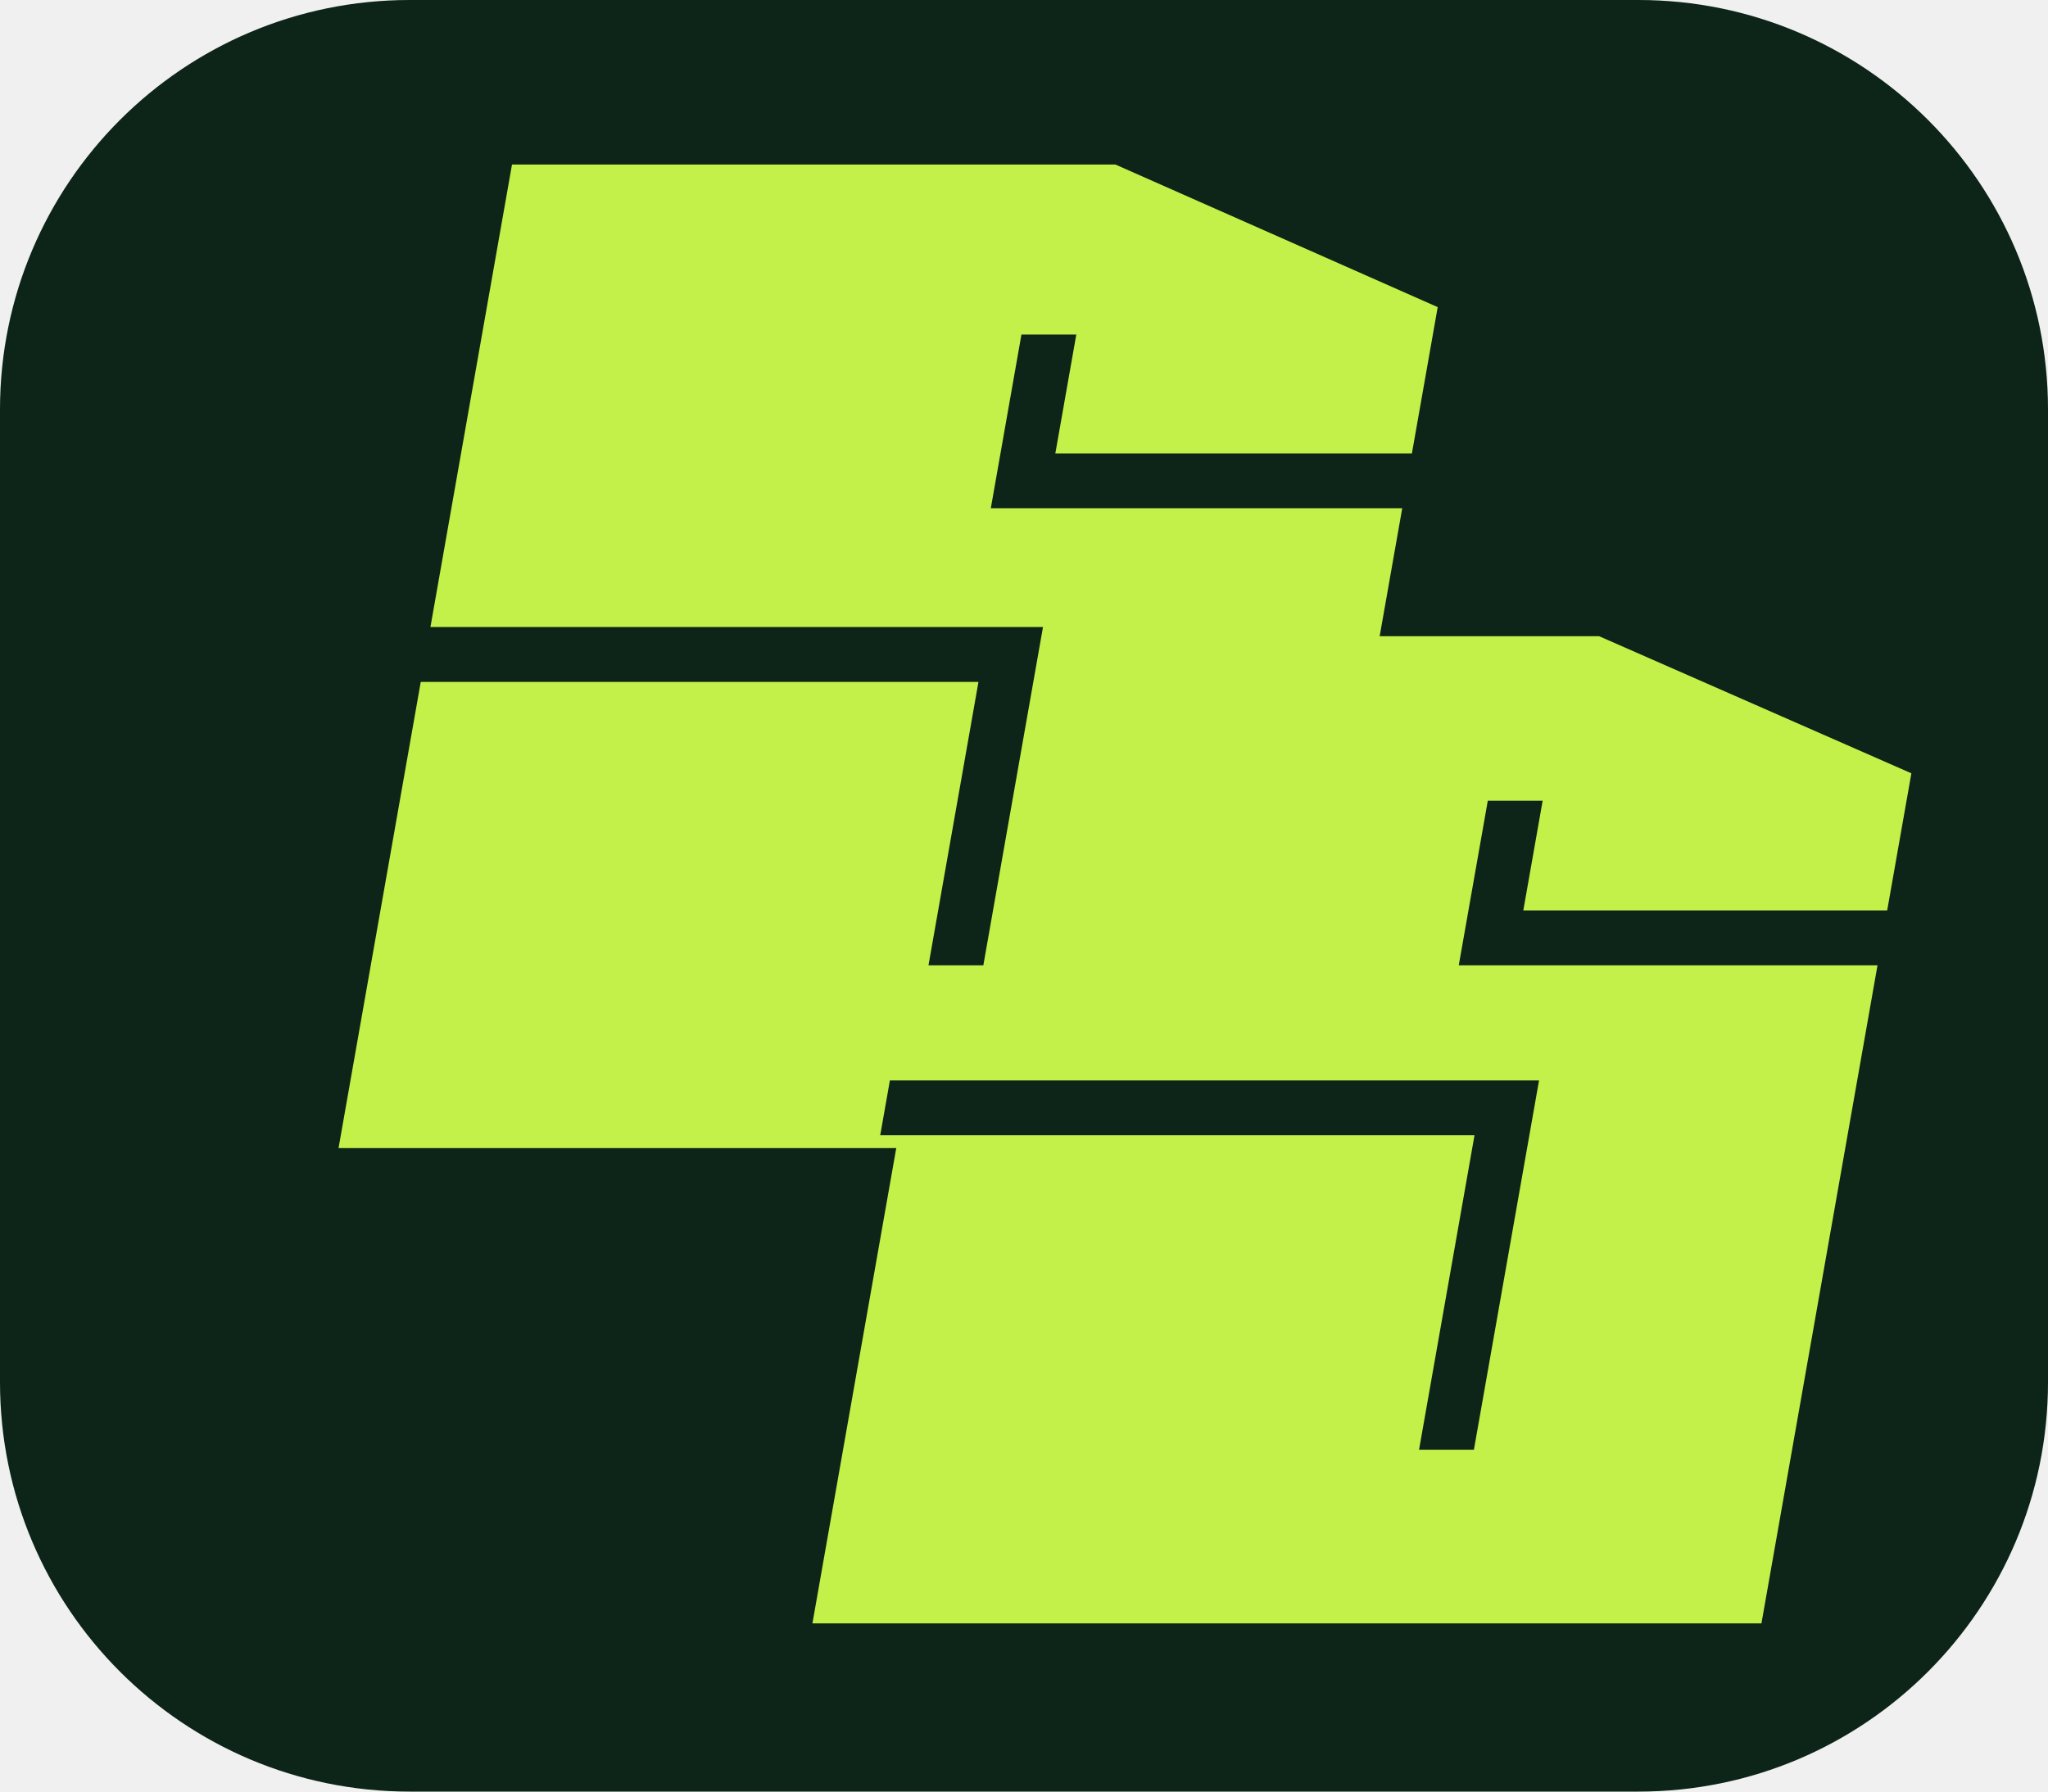
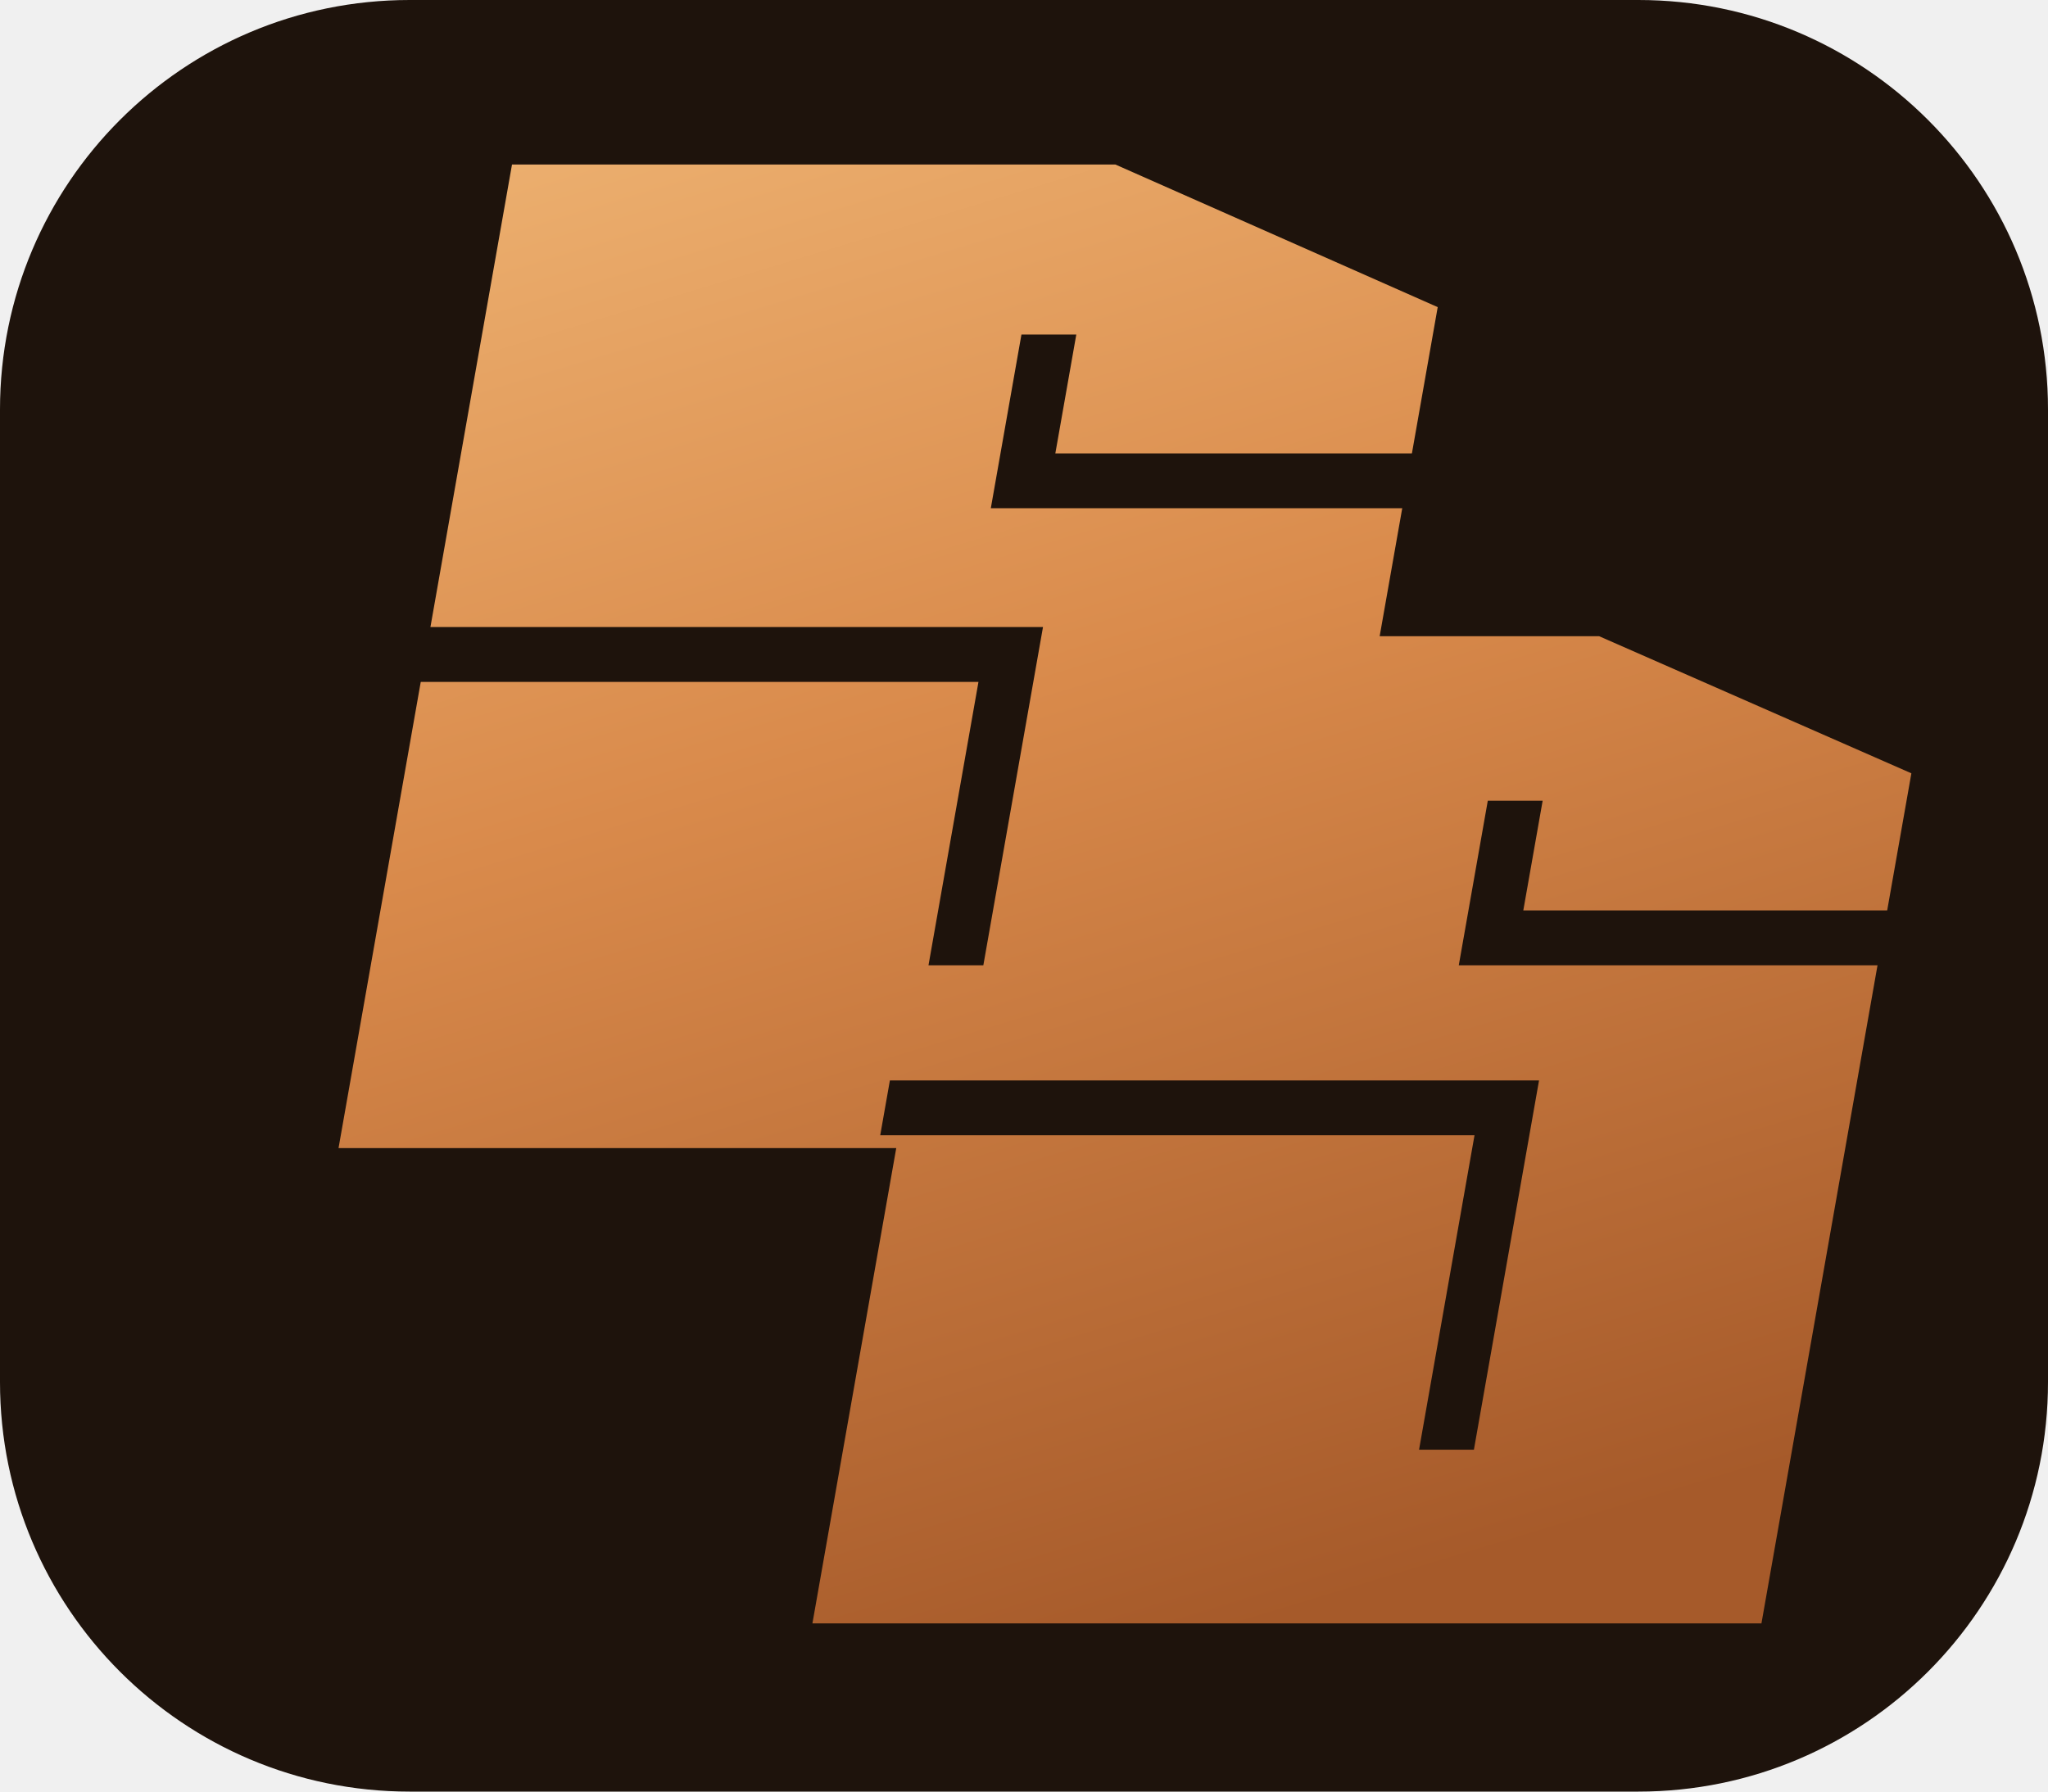
<svg xmlns="http://www.w3.org/2000/svg" viewBox="-14 -9 112 98">
  <defs>
    <mask id="a-m">
      <g transform="skewX(-10) translate(14 0)">
        <path d="M0 0H33L52 7.8V25.8H64L82.4 33.3V79.8H30.5V53.8H0Z" fill="#fff" />
        <g fill="none" stroke="#000" stroke-width="3">
          <path d="M54 17.3H31V9.3" />
          <path d="M-2 26.8H32V43.8" />
          <path d="M84 42.3H61V34.8" />
          <path d="M29.5 51.6H63.5V70.3" />
        </g>
      </g>
    </mask>
+     <linearGradient id="a-g" x1="0" y1="0" x2="0.35" y2="1">
+       <stop offset="0" stop-color="#f4bf7e" />
+       <stop offset=".5" stop-color="#d98a4b" />
+       <stop offset="1" stop-color="#a65a2a" />
+     </linearGradient>
  </defs>
-   <rect x="-14" y="-9" width="112" height="98" rx="22.4" fill="#0d2418" />
-   <rect x="-14" y="-9" width="112" height="98" fill="#c4f04a" mask="url(#a-m)" />
+   <rect x="-14" y="-9" width="112" height="98" rx="22.4" fill="#1e130c" />
+   <rect x="-14" y="-9" width="112" height="98" fill="url(#a-g)" mask="url(#a-m)" />
</svg>
